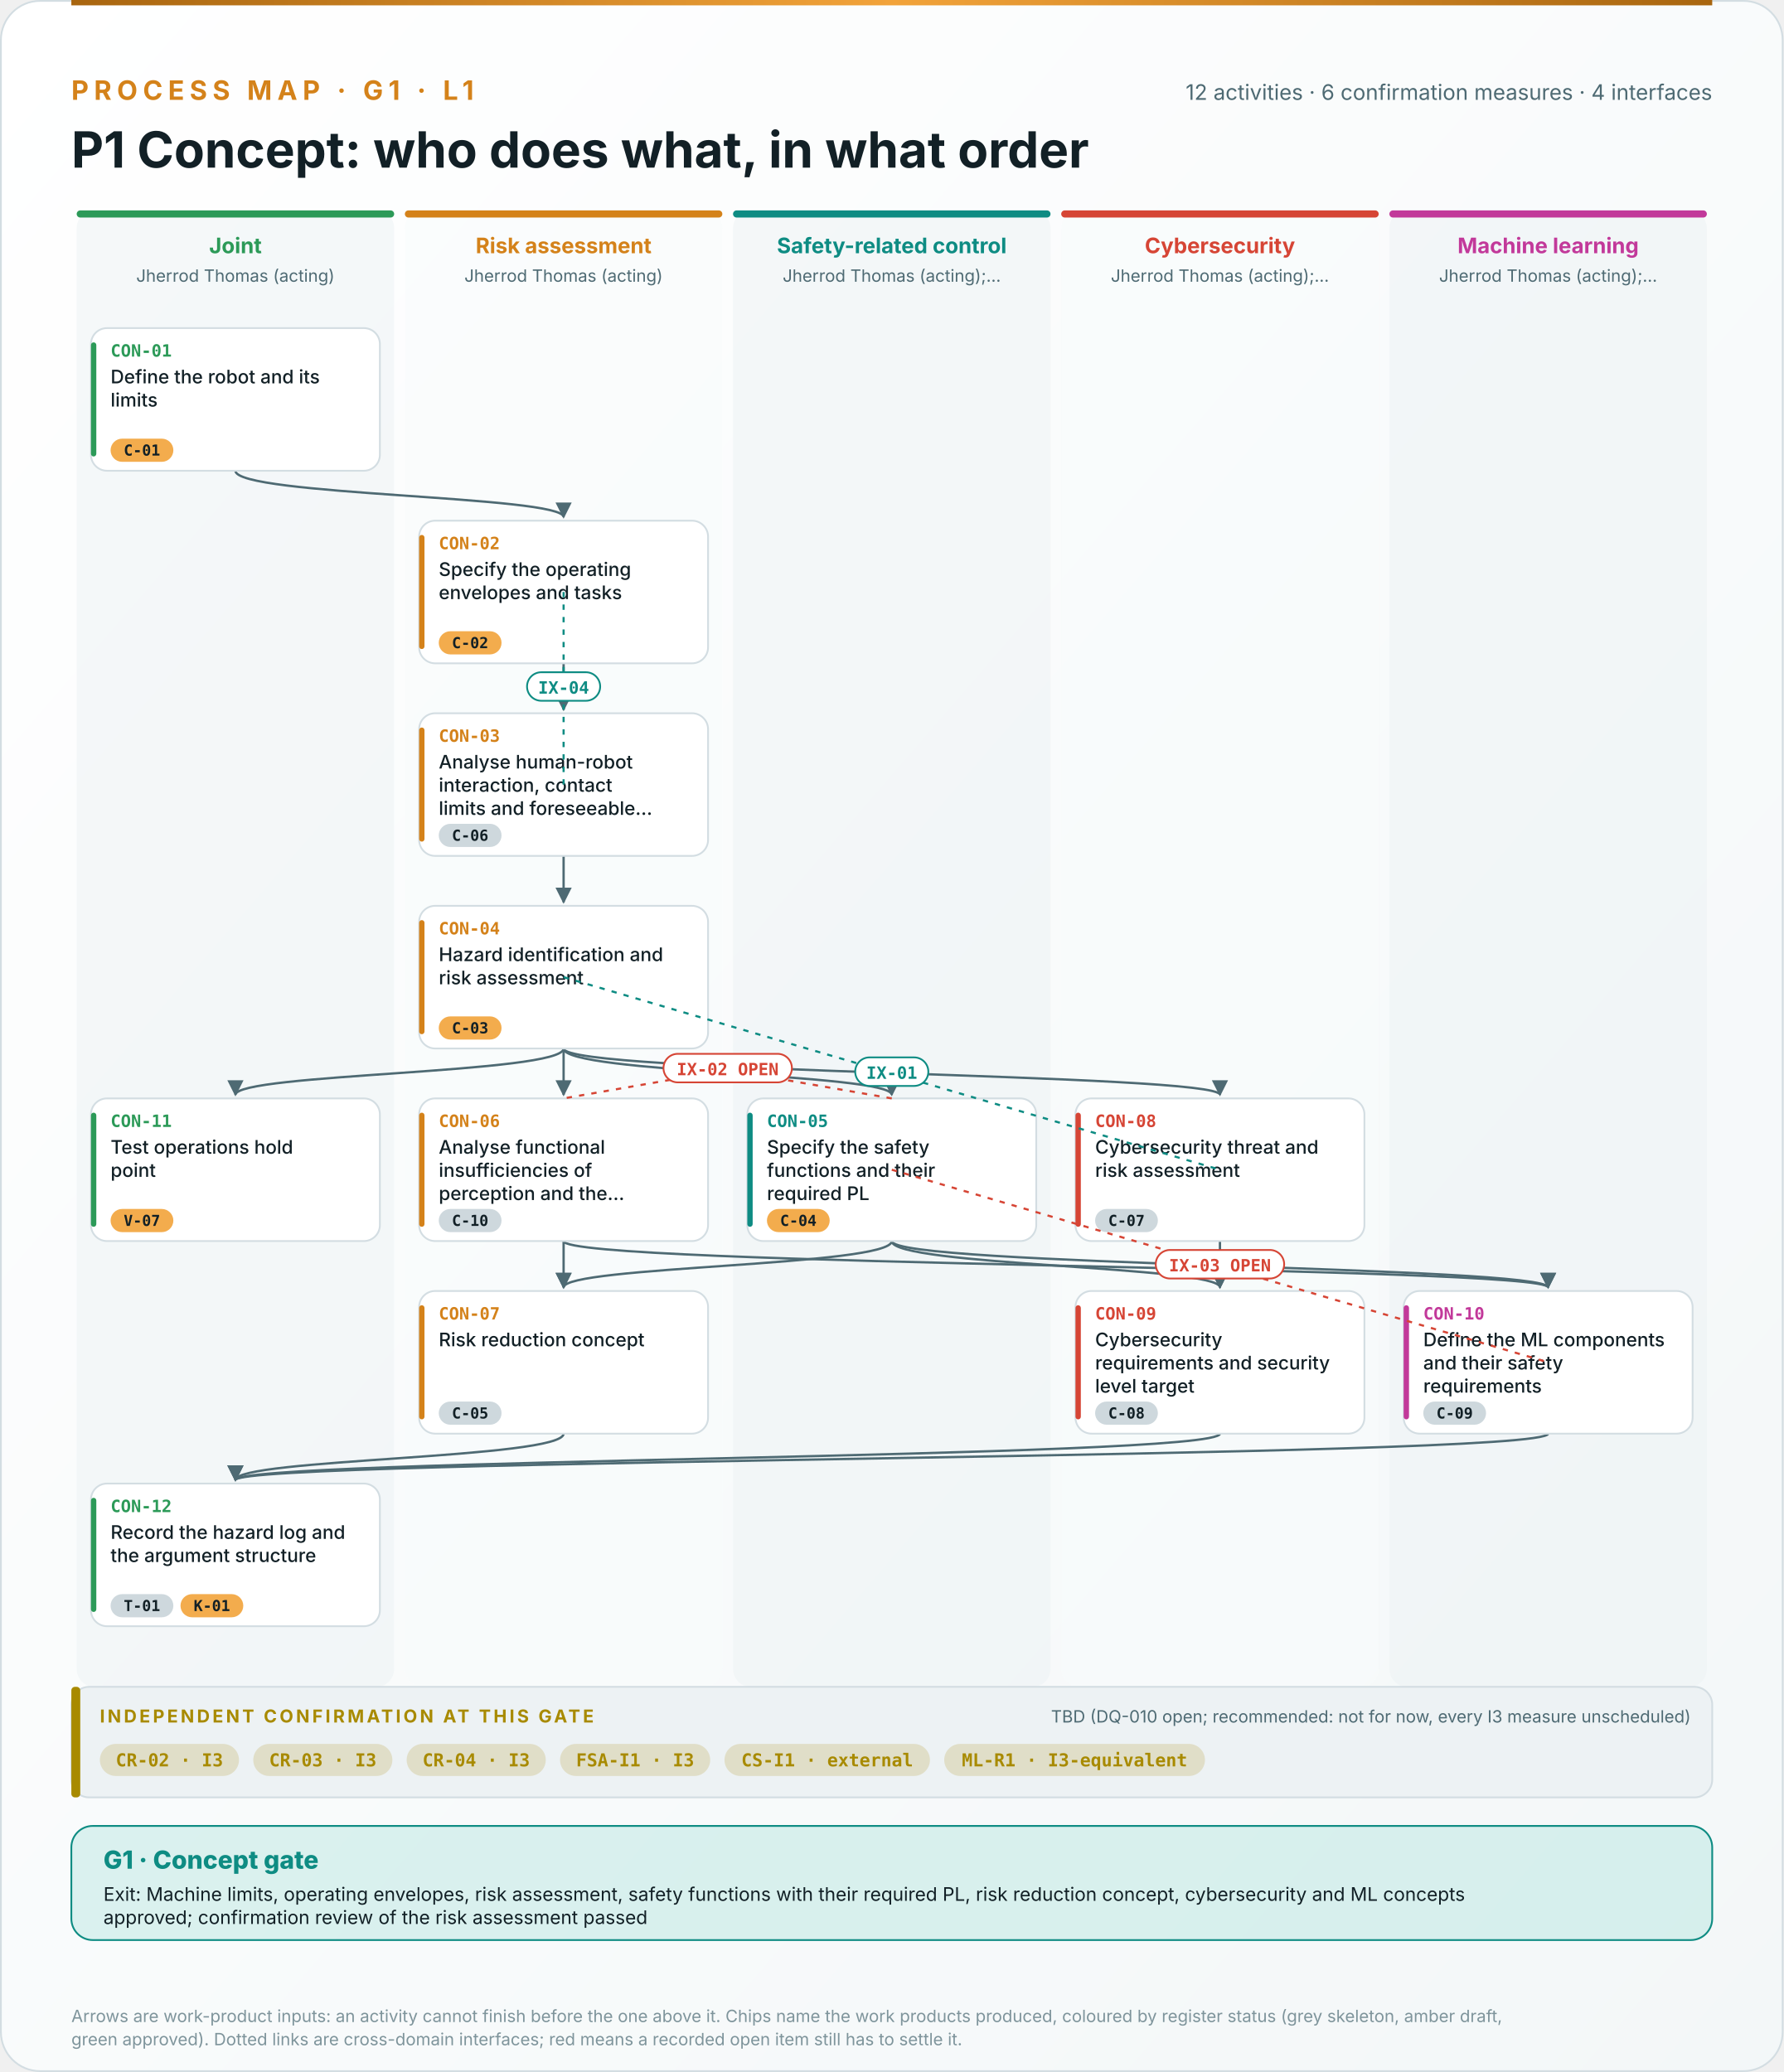
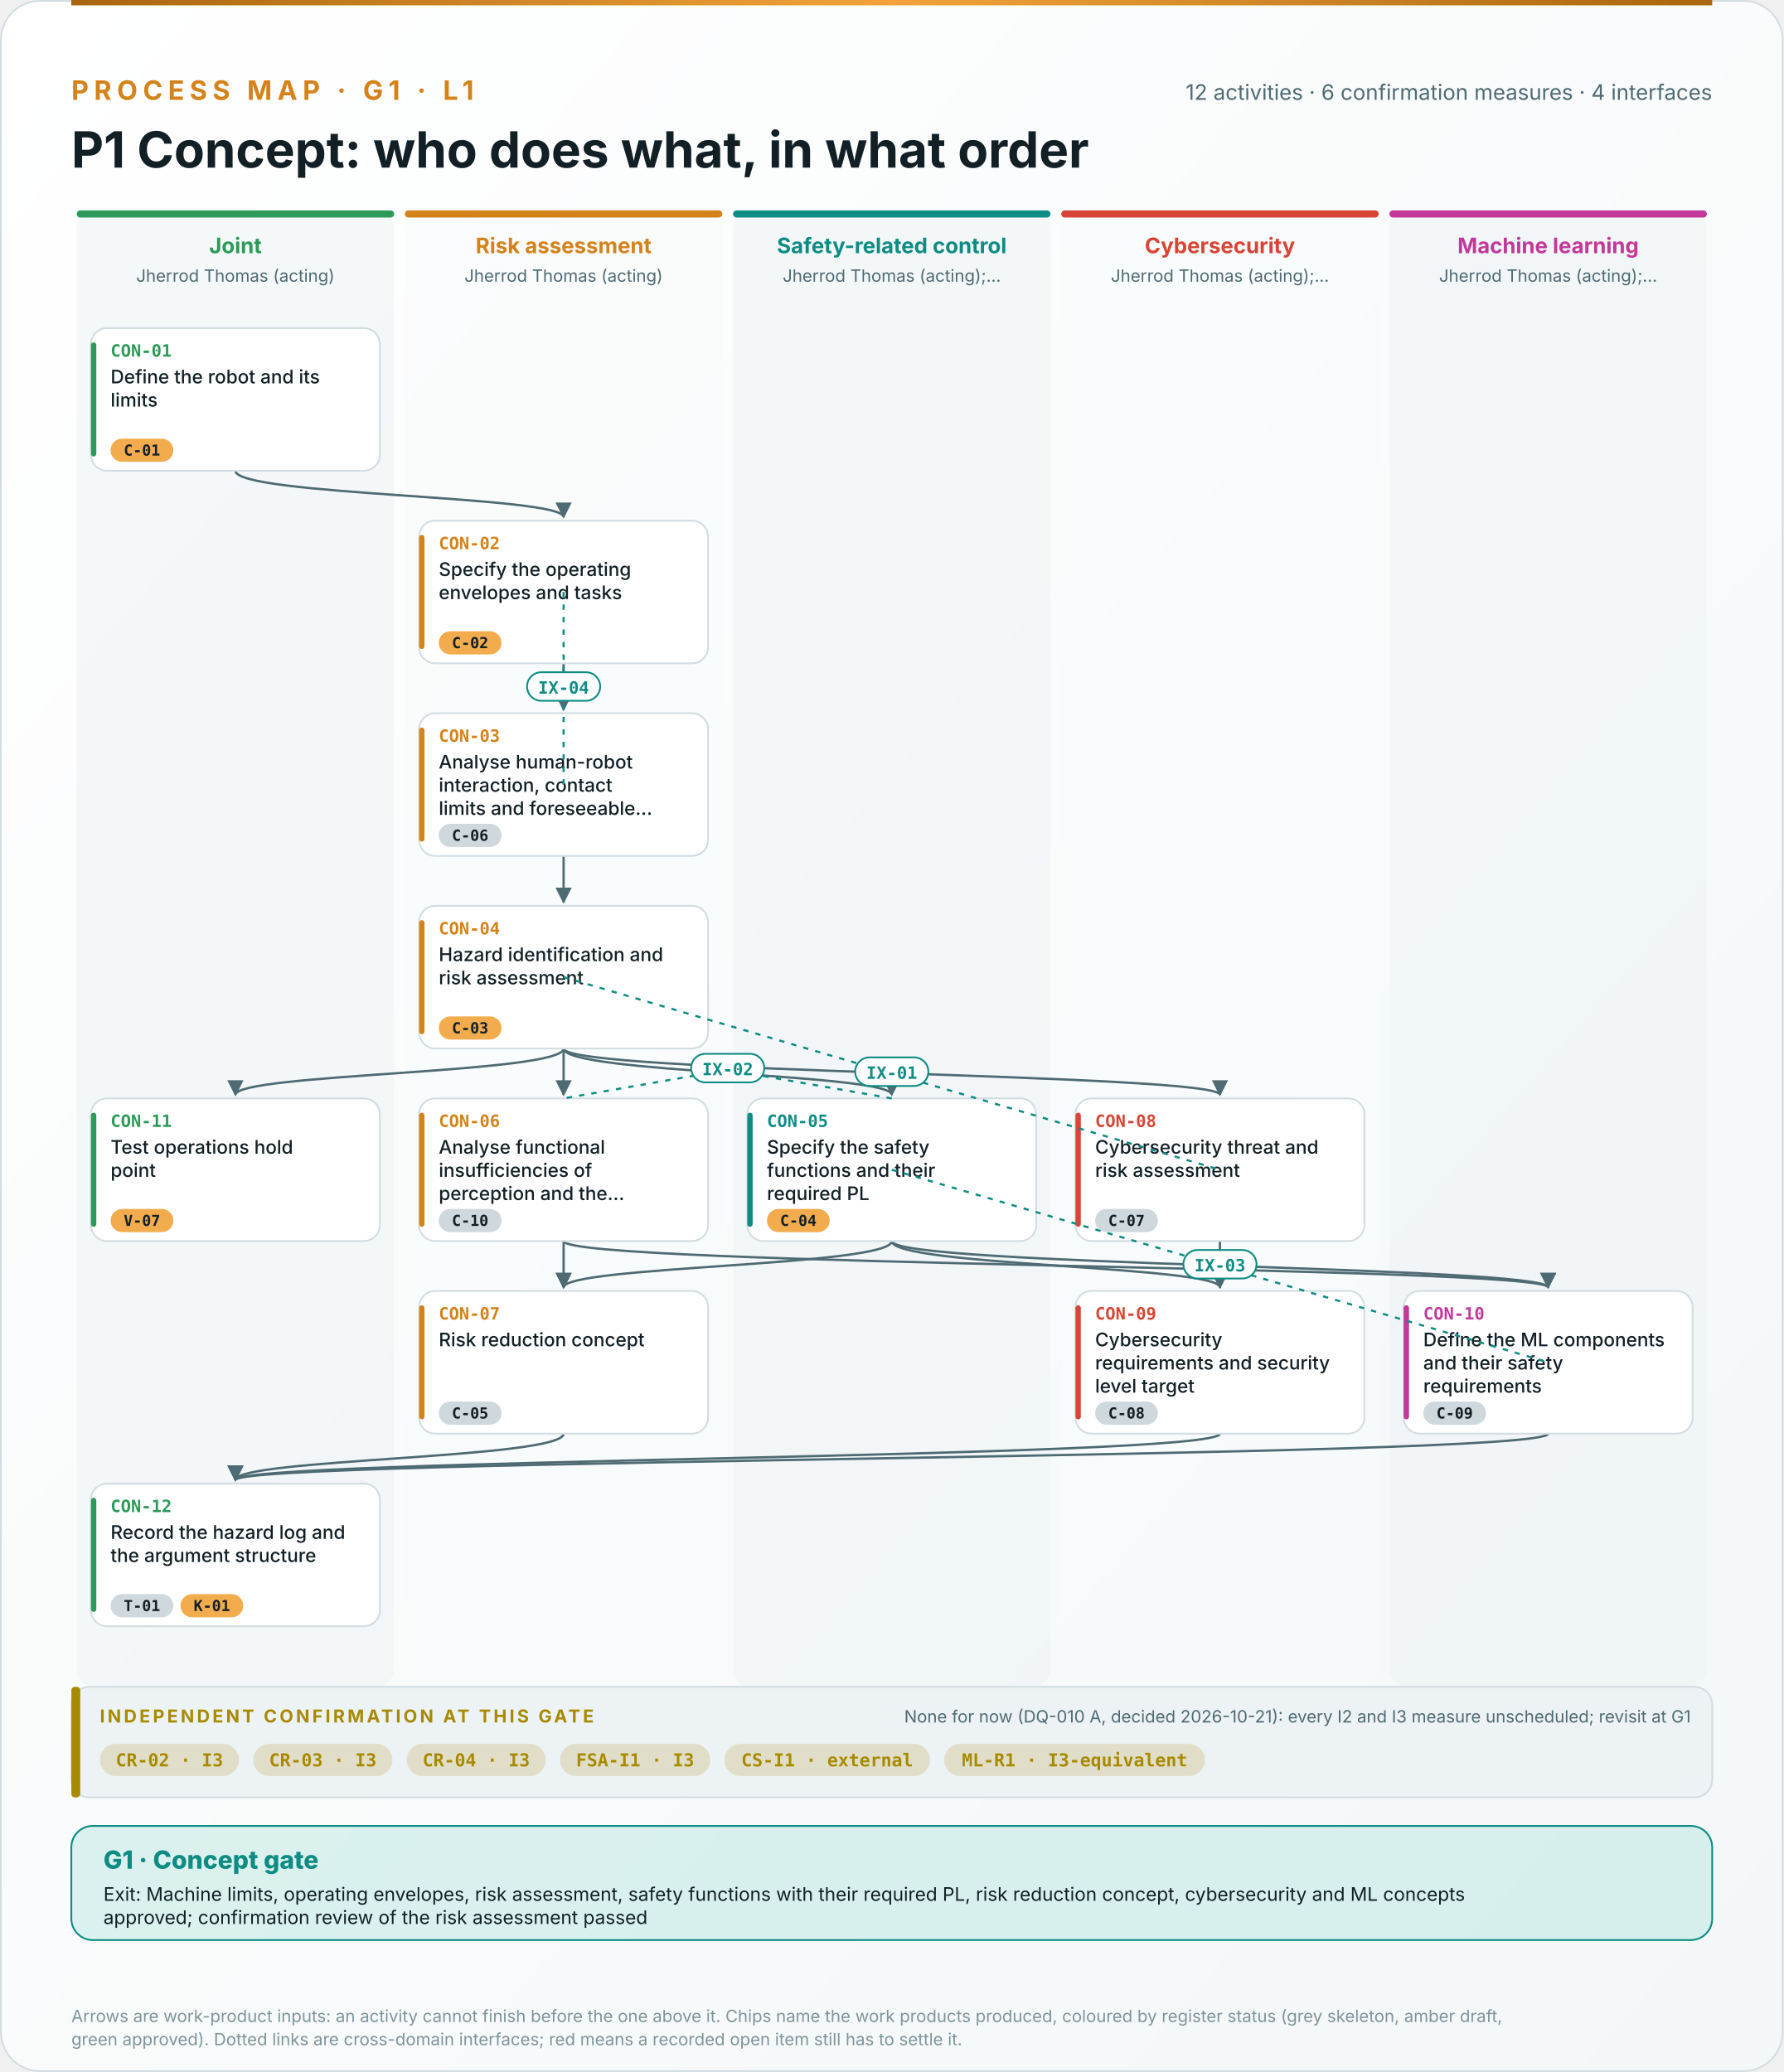
<svg xmlns="http://www.w3.org/2000/svg" width="1000" height="1162" viewBox="0 0 1000 1162" role="img" aria-labelledby="p1-t p1-d">
  <defs>
    <linearGradient id="p1-bg" x1="0" y1="0" x2="1" y2="1">
      <stop offset="0" stop-color="#FFFFFF" />
      <stop offset="1" stop-color="#F3F7F8" />
    </linearGradient>
    <linearGradient id="p1-amber" x1="0" y1="0" x2="1" y2="0">
      <stop offset="0" stop-color="#A8650F" />
      <stop offset="0.5" stop-color="#F2A33A" />
      <stop offset="1" stop-color="#A8650F" />
    </linearGradient>
    <marker id="p1-arrow" viewBox="0 0 10 10" refX="9" refY="5" markerWidth="7" markerHeight="7" orient="auto-start-reverse">
      <path d="M0,0 L10,5 L0,10 z" fill="#4E6A73" />
    </marker>
    <marker id="p1-arrow-amber" viewBox="0 0 10 10" refX="9" refY="5" markerWidth="7" markerHeight="7" orient="auto-start-reverse">
      <path d="M0,0 L10,5 L0,10 z" fill="#D4821A" />
    </marker>
  </defs>
  <rect x="0.5" y="0.5" width="999" height="1161" rx="22" fill="url(#p1-bg)" stroke="#D3DDE2" />
  <rect x="40" y="0" width="920" height="3" fill="url(#p1-amber)" />
  <text x="40" y="56" font-family="Inter, 'Segoe UI', 'Helvetica Neue', Helvetica, Arial, sans-serif" font-size="15" font-weight="700" fill="#D4821A" text-anchor="start" letter-spacing="3">PROCESS MAP · G1 · L1</text>
  <text x="40" y="94" font-family="Inter, 'Segoe UI', 'Helvetica Neue', Helvetica, Arial, sans-serif" font-size="28" font-weight="700" fill="#122026" text-anchor="start">P1 Concept: who does what, in what order</text>
  <text x="960" y="56" font-family="Inter, 'Segoe UI', 'Helvetica Neue', Helvetica, Arial, sans-serif" font-size="12" font-weight="400" fill="#4E6A73" text-anchor="end">12 activities · 6 confirmation measures · 4 interfaces</text>
  <rect x="43" y="118" width="178" height="828" rx="10" fill="#EDF2F4" fill-opacity="0.55" />
  <rect x="43" y="118" width="178" height="4" rx="2" fill="#2C9A58" />
  <text x="132" y="142" font-family="Inter, 'Segoe UI', 'Helvetica Neue', Helvetica, Arial, sans-serif" font-size="12" font-weight="700" fill="#2C9A58" text-anchor="middle">Joint</text>
  <text x="132" y="158" font-family="Inter, 'Segoe UI', 'Helvetica Neue', Helvetica, Arial, sans-serif" font-size="9.5" font-weight="400" fill="#4E6A73" text-anchor="middle">Jherrod Thomas (acting)</text>
  <rect x="227" y="118" width="178" height="828" rx="10" fill="#F7FAFB" fill-opacity="0.55" />
  <rect x="227" y="118" width="178" height="4" rx="2" fill="#D4821A" />
  <text x="316" y="142" font-family="Inter, 'Segoe UI', 'Helvetica Neue', Helvetica, Arial, sans-serif" font-size="12" font-weight="700" fill="#D4821A" text-anchor="middle">Risk assessment</text>
  <text x="316" y="158" font-family="Inter, 'Segoe UI', 'Helvetica Neue', Helvetica, Arial, sans-serif" font-size="9.5" font-weight="400" fill="#4E6A73" text-anchor="middle">Jherrod Thomas (acting)</text>
  <rect x="411" y="118" width="178" height="828" rx="10" fill="#EDF2F4" fill-opacity="0.55" />
  <rect x="411" y="118" width="178" height="4" rx="2" fill="#0E8C83" />
  <text x="500" y="142" font-family="Inter, 'Segoe UI', 'Helvetica Neue', Helvetica, Arial, sans-serif" font-size="12" font-weight="700" fill="#0E8C83" text-anchor="middle">Safety-related control</text>
  <text x="500" y="158" font-family="Inter, 'Segoe UI', 'Helvetica Neue', Helvetica, Arial, sans-serif" font-size="9.5" font-weight="400" fill="#4E6A73" text-anchor="middle">Jherrod Thomas (acting);…</text>
  <rect x="595" y="118" width="178" height="828" rx="10" fill="#F7FAFB" fill-opacity="0.55" />
  <rect x="595" y="118" width="178" height="4" rx="2" fill="#D64535" />
  <text x="684" y="142" font-family="Inter, 'Segoe UI', 'Helvetica Neue', Helvetica, Arial, sans-serif" font-size="12" font-weight="700" fill="#D64535" text-anchor="middle">Cybersecurity</text>
  <text x="684" y="158" font-family="Inter, 'Segoe UI', 'Helvetica Neue', Helvetica, Arial, sans-serif" font-size="9.5" font-weight="400" fill="#4E6A73" text-anchor="middle">Jherrod Thomas (acting);…</text>
  <rect x="779" y="118" width="178" height="828" rx="10" fill="#EDF2F4" fill-opacity="0.55" />
  <rect x="779" y="118" width="178" height="4" rx="2" fill="#C2399A" />
  <text x="868" y="142" font-family="Inter, 'Segoe UI', 'Helvetica Neue', Helvetica, Arial, sans-serif" font-size="12" font-weight="700" fill="#C2399A" text-anchor="middle">Machine learning</text>
  <text x="868" y="158" font-family="Inter, 'Segoe UI', 'Helvetica Neue', Helvetica, Arial, sans-serif" font-size="9.5" font-weight="400" fill="#4E6A73" text-anchor="middle">Jherrod Thomas (acting);…</text>
  <path d="M132.0,264.0 C132.0,278.0 316.0,278.0 316.0,290.0" fill="none" stroke="#4E6A73" stroke-width="1.3" marker-end="url(#p1-arrow)" />
  <path d="M316.0,372.0 L316.0,398.0" fill="none" stroke="#4E6A73" stroke-width="1.3" marker-end="url(#p1-arrow)" />
  <path d="M316.0,480.0 L316.0,506.0" fill="none" stroke="#4E6A73" stroke-width="1.3" marker-end="url(#p1-arrow)" />
  <path d="M316.0,588.0 C316.0,602.0 500.0,602.0 500.0,614.0" fill="none" stroke="#4E6A73" stroke-width="1.3" marker-end="url(#p1-arrow)" />
  <path d="M316.0,588.0 L316.0,614.0" fill="none" stroke="#4E6A73" stroke-width="1.3" marker-end="url(#p1-arrow)" />
  <path d="M500.0,696.0 C500.0,710.0 316.0,710.0 316.0,722.0" fill="none" stroke="#4E6A73" stroke-width="1.3" marker-end="url(#p1-arrow)" />
  <path d="M316.0,696.0 L316.0,722.0" fill="none" stroke="#4E6A73" stroke-width="1.3" marker-end="url(#p1-arrow)" />
  <path d="M316.0,588.0 C316.0,602.0 684.0,602.0 684.0,614.0" fill="none" stroke="#4E6A73" stroke-width="1.3" marker-end="url(#p1-arrow)" />
  <path d="M500.0,696.0 C500.0,710.0 684.0,710.0 684.0,722.0" fill="none" stroke="#4E6A73" stroke-width="1.3" marker-end="url(#p1-arrow)" />
  <path d="M684.0,696.0 L684.0,722.0" fill="none" stroke="#4E6A73" stroke-width="1.3" marker-end="url(#p1-arrow)" />
  <path d="M500.0,696.0 C500.0,710.0 868.0,710.0 868.0,722.0" fill="none" stroke="#4E6A73" stroke-width="1.3" marker-end="url(#p1-arrow)" />
  <path d="M316.0,696.0 C316.0,710.0 868.0,710.0 868.0,722.0" fill="none" stroke="#4E6A73" stroke-width="1.3" marker-end="url(#p1-arrow)" />
  <path d="M316.0,588.0 C316.0,602.0 132.0,602.0 132.0,614.0" fill="none" stroke="#4E6A73" stroke-width="1.3" marker-end="url(#p1-arrow)" />
  <path d="M316.0,804.0 C316.0,818.0 132.0,818.0 132.0,830.0" fill="none" stroke="#4E6A73" stroke-width="1.3" marker-end="url(#p1-arrow)" />
  <path d="M684.0,804.0 C684.0,818.0 132.0,818.0 132.0,830.0" fill="none" stroke="#4E6A73" stroke-width="1.3" marker-end="url(#p1-arrow)" />
  <path d="M868.0,804.0 C868.0,818.0 132.0,818.0 132.0,830.0" fill="none" stroke="#4E6A73" stroke-width="1.3" marker-end="url(#p1-arrow)" />
  <rect x="51" y="184" width="162" height="80" rx="9" fill="#FFFFFF" stroke="#D3DDE2" stroke-width="1" />
  <rect x="51" y="192" width="3" height="64" rx="1.5" fill="#2C9A58" />
  <text x="62" y="200" font-family="'JetBrains Mono', 'SFMono-Regular', Menlo, Consolas, monospace" font-size="9.5" font-weight="700" fill="#2C9A58" text-anchor="start">CON-01</text>
  <text x="62" y="215" font-family="Inter, 'Segoe UI', 'Helvetica Neue', Helvetica, Arial, sans-serif" font-size="10.5" font-weight="500" fill="#122026" text-anchor="start">Define the robot and its</text>
  <text x="62" y="228" font-family="Inter, 'Segoe UI', 'Helvetica Neue', Helvetica, Arial, sans-serif" font-size="10.5" font-weight="500" fill="#122026" text-anchor="start">limits</text>
  <rect x="62" y="246" width="35.2" height="13" rx="6.5" fill="#F2A33A" fill-opacity="0.9" />
  <text x="79.6" y="255.5" font-family="'JetBrains Mono', 'SFMono-Regular', Menlo, Consolas, monospace" font-size="8.5" font-weight="700" fill="#122026" text-anchor="middle">C-01</text>
  <rect x="235" y="292" width="162" height="80" rx="9" fill="#FFFFFF" stroke="#D3DDE2" stroke-width="1" />
  <rect x="235" y="300" width="3" height="64" rx="1.5" fill="#D4821A" />
  <text x="246" y="308" font-family="'JetBrains Mono', 'SFMono-Regular', Menlo, Consolas, monospace" font-size="9.5" font-weight="700" fill="#D4821A" text-anchor="start">CON-02</text>
  <text x="246" y="323" font-family="Inter, 'Segoe UI', 'Helvetica Neue', Helvetica, Arial, sans-serif" font-size="10.5" font-weight="500" fill="#122026" text-anchor="start">Specify the operating</text>
  <text x="246" y="336" font-family="Inter, 'Segoe UI', 'Helvetica Neue', Helvetica, Arial, sans-serif" font-size="10.5" font-weight="500" fill="#122026" text-anchor="start">envelopes and tasks</text>
  <rect x="246" y="354" width="35.2" height="13" rx="6.5" fill="#F2A33A" fill-opacity="0.9" />
  <text x="263.6" y="363.5" font-family="'JetBrains Mono', 'SFMono-Regular', Menlo, Consolas, monospace" font-size="8.5" font-weight="700" fill="#122026" text-anchor="middle">C-02</text>
  <rect x="235" y="400" width="162" height="80" rx="9" fill="#FFFFFF" stroke="#D3DDE2" stroke-width="1" />
  <rect x="235" y="408" width="3" height="64" rx="1.5" fill="#D4821A" />
  <text x="246" y="416" font-family="'JetBrains Mono', 'SFMono-Regular', Menlo, Consolas, monospace" font-size="9.5" font-weight="700" fill="#D4821A" text-anchor="start">CON-03</text>
  <text x="246" y="431" font-family="Inter, 'Segoe UI', 'Helvetica Neue', Helvetica, Arial, sans-serif" font-size="10.5" font-weight="500" fill="#122026" text-anchor="start">Analyse human-robot</text>
  <text x="246" y="444" font-family="Inter, 'Segoe UI', 'Helvetica Neue', Helvetica, Arial, sans-serif" font-size="10.5" font-weight="500" fill="#122026" text-anchor="start">interaction, contact</text>
  <text x="246" y="457" font-family="Inter, 'Segoe UI', 'Helvetica Neue', Helvetica, Arial, sans-serif" font-size="10.5" font-weight="500" fill="#122026" text-anchor="start">limits and foreseeable…</text>
  <rect x="246" y="462" width="35.2" height="13" rx="6.5" fill="#C9D4D9" fill-opacity="0.9" />
  <text x="263.6" y="471.5" font-family="'JetBrains Mono', 'SFMono-Regular', Menlo, Consolas, monospace" font-size="8.5" font-weight="700" fill="#122026" text-anchor="middle">C-06</text>
  <rect x="235" y="508" width="162" height="80" rx="9" fill="#FFFFFF" stroke="#D3DDE2" stroke-width="1" />
  <rect x="235" y="516" width="3" height="64" rx="1.5" fill="#D4821A" />
  <text x="246" y="524" font-family="'JetBrains Mono', 'SFMono-Regular', Menlo, Consolas, monospace" font-size="9.5" font-weight="700" fill="#D4821A" text-anchor="start">CON-04</text>
  <text x="246" y="539" font-family="Inter, 'Segoe UI', 'Helvetica Neue', Helvetica, Arial, sans-serif" font-size="10.5" font-weight="500" fill="#122026" text-anchor="start">Hazard identification and</text>
  <text x="246" y="552" font-family="Inter, 'Segoe UI', 'Helvetica Neue', Helvetica, Arial, sans-serif" font-size="10.5" font-weight="500" fill="#122026" text-anchor="start">risk assessment</text>
  <rect x="246" y="570" width="35.2" height="13" rx="6.5" fill="#F2A33A" fill-opacity="0.9" />
  <text x="263.6" y="579.5" font-family="'JetBrains Mono', 'SFMono-Regular', Menlo, Consolas, monospace" font-size="8.5" font-weight="700" fill="#122026" text-anchor="middle">C-03</text>
  <rect x="419" y="616" width="162" height="80" rx="9" fill="#FFFFFF" stroke="#D3DDE2" stroke-width="1" />
  <rect x="419" y="624" width="3" height="64" rx="1.5" fill="#0E8C83" />
  <text x="430" y="632" font-family="'JetBrains Mono', 'SFMono-Regular', Menlo, Consolas, monospace" font-size="9.5" font-weight="700" fill="#0E8C83" text-anchor="start">CON-05</text>
  <text x="430" y="647" font-family="Inter, 'Segoe UI', 'Helvetica Neue', Helvetica, Arial, sans-serif" font-size="10.5" font-weight="500" fill="#122026" text-anchor="start">Specify the safety</text>
  <text x="430" y="660" font-family="Inter, 'Segoe UI', 'Helvetica Neue', Helvetica, Arial, sans-serif" font-size="10.5" font-weight="500" fill="#122026" text-anchor="start">functions and their</text>
  <text x="430" y="673" font-family="Inter, 'Segoe UI', 'Helvetica Neue', Helvetica, Arial, sans-serif" font-size="10.5" font-weight="500" fill="#122026" text-anchor="start">required PL</text>
  <rect x="430" y="678" width="35.2" height="13" rx="6.5" fill="#F2A33A" fill-opacity="0.9" />
  <text x="447.6" y="687.5" font-family="'JetBrains Mono', 'SFMono-Regular', Menlo, Consolas, monospace" font-size="8.5" font-weight="700" fill="#122026" text-anchor="middle">C-04</text>
  <rect x="235" y="616" width="162" height="80" rx="9" fill="#FFFFFF" stroke="#D3DDE2" stroke-width="1" />
  <rect x="235" y="624" width="3" height="64" rx="1.5" fill="#D4821A" />
  <text x="246" y="632" font-family="'JetBrains Mono', 'SFMono-Regular', Menlo, Consolas, monospace" font-size="9.5" font-weight="700" fill="#D4821A" text-anchor="start">CON-06</text>
  <text x="246" y="647" font-family="Inter, 'Segoe UI', 'Helvetica Neue', Helvetica, Arial, sans-serif" font-size="10.5" font-weight="500" fill="#122026" text-anchor="start">Analyse functional</text>
  <text x="246" y="660" font-family="Inter, 'Segoe UI', 'Helvetica Neue', Helvetica, Arial, sans-serif" font-size="10.5" font-weight="500" fill="#122026" text-anchor="start">insufficiencies of</text>
  <text x="246" y="673" font-family="Inter, 'Segoe UI', 'Helvetica Neue', Helvetica, Arial, sans-serif" font-size="10.5" font-weight="500" fill="#122026" text-anchor="start">perception and the…</text>
  <rect x="246" y="678" width="35.2" height="13" rx="6.5" fill="#C9D4D9" fill-opacity="0.9" />
  <text x="263.6" y="687.5" font-family="'JetBrains Mono', 'SFMono-Regular', Menlo, Consolas, monospace" font-size="8.5" font-weight="700" fill="#122026" text-anchor="middle">C-10</text>
  <rect x="235" y="724" width="162" height="80" rx="9" fill="#FFFFFF" stroke="#D3DDE2" stroke-width="1" />
  <rect x="235" y="732" width="3" height="64" rx="1.5" fill="#D4821A" />
  <text x="246" y="740" font-family="'JetBrains Mono', 'SFMono-Regular', Menlo, Consolas, monospace" font-size="9.5" font-weight="700" fill="#D4821A" text-anchor="start">CON-07</text>
  <text x="246" y="755" font-family="Inter, 'Segoe UI', 'Helvetica Neue', Helvetica, Arial, sans-serif" font-size="10.5" font-weight="500" fill="#122026" text-anchor="start">Risk reduction concept</text>
  <rect x="246" y="786" width="35.2" height="13" rx="6.5" fill="#C9D4D9" fill-opacity="0.9" />
  <text x="263.6" y="795.5" font-family="'JetBrains Mono', 'SFMono-Regular', Menlo, Consolas, monospace" font-size="8.5" font-weight="700" fill="#122026" text-anchor="middle">C-05</text>
  <rect x="603" y="616" width="162" height="80" rx="9" fill="#FFFFFF" stroke="#D3DDE2" stroke-width="1" />
  <rect x="603" y="624" width="3" height="64" rx="1.5" fill="#D64535" />
  <text x="614" y="632" font-family="'JetBrains Mono', 'SFMono-Regular', Menlo, Consolas, monospace" font-size="9.5" font-weight="700" fill="#D64535" text-anchor="start">CON-08</text>
  <text x="614" y="647" font-family="Inter, 'Segoe UI', 'Helvetica Neue', Helvetica, Arial, sans-serif" font-size="10.5" font-weight="500" fill="#122026" text-anchor="start">Cybersecurity threat and</text>
  <text x="614" y="660" font-family="Inter, 'Segoe UI', 'Helvetica Neue', Helvetica, Arial, sans-serif" font-size="10.5" font-weight="500" fill="#122026" text-anchor="start">risk assessment</text>
  <rect x="614" y="678" width="35.2" height="13" rx="6.5" fill="#C9D4D9" fill-opacity="0.9" />
  <text x="631.6" y="687.5" font-family="'JetBrains Mono', 'SFMono-Regular', Menlo, Consolas, monospace" font-size="8.5" font-weight="700" fill="#122026" text-anchor="middle">C-07</text>
  <rect x="603" y="724" width="162" height="80" rx="9" fill="#FFFFFF" stroke="#D3DDE2" stroke-width="1" />
  <rect x="603" y="732" width="3" height="64" rx="1.5" fill="#D64535" />
  <text x="614" y="740" font-family="'JetBrains Mono', 'SFMono-Regular', Menlo, Consolas, monospace" font-size="9.5" font-weight="700" fill="#D64535" text-anchor="start">CON-09</text>
  <text x="614" y="755" font-family="Inter, 'Segoe UI', 'Helvetica Neue', Helvetica, Arial, sans-serif" font-size="10.5" font-weight="500" fill="#122026" text-anchor="start">Cybersecurity</text>
  <text x="614" y="768" font-family="Inter, 'Segoe UI', 'Helvetica Neue', Helvetica, Arial, sans-serif" font-size="10.5" font-weight="500" fill="#122026" text-anchor="start">requirements and security</text>
  <text x="614" y="781" font-family="Inter, 'Segoe UI', 'Helvetica Neue', Helvetica, Arial, sans-serif" font-size="10.5" font-weight="500" fill="#122026" text-anchor="start">level target</text>
  <rect x="614" y="786" width="35.2" height="13" rx="6.5" fill="#C9D4D9" fill-opacity="0.9" />
  <text x="631.6" y="795.5" font-family="'JetBrains Mono', 'SFMono-Regular', Menlo, Consolas, monospace" font-size="8.5" font-weight="700" fill="#122026" text-anchor="middle">C-08</text>
  <rect x="787" y="724" width="162" height="80" rx="9" fill="#FFFFFF" stroke="#D3DDE2" stroke-width="1" />
  <rect x="787" y="732" width="3" height="64" rx="1.5" fill="#C2399A" />
  <text x="798" y="740" font-family="'JetBrains Mono', 'SFMono-Regular', Menlo, Consolas, monospace" font-size="9.5" font-weight="700" fill="#C2399A" text-anchor="start">CON-10</text>
  <text x="798" y="755" font-family="Inter, 'Segoe UI', 'Helvetica Neue', Helvetica, Arial, sans-serif" font-size="10.5" font-weight="500" fill="#122026" text-anchor="start">Define the ML components</text>
  <text x="798" y="768" font-family="Inter, 'Segoe UI', 'Helvetica Neue', Helvetica, Arial, sans-serif" font-size="10.5" font-weight="500" fill="#122026" text-anchor="start">and their safety</text>
  <text x="798" y="781" font-family="Inter, 'Segoe UI', 'Helvetica Neue', Helvetica, Arial, sans-serif" font-size="10.5" font-weight="500" fill="#122026" text-anchor="start">requirements</text>
  <rect x="798" y="786" width="35.2" height="13" rx="6.5" fill="#C9D4D9" fill-opacity="0.9" />
  <text x="815.6" y="795.5" font-family="'JetBrains Mono', 'SFMono-Regular', Menlo, Consolas, monospace" font-size="8.5" font-weight="700" fill="#122026" text-anchor="middle">C-09</text>
  <rect x="51" y="616" width="162" height="80" rx="9" fill="#FFFFFF" stroke="#D3DDE2" stroke-width="1" />
  <rect x="51" y="624" width="3" height="64" rx="1.5" fill="#2C9A58" />
  <text x="62" y="632" font-family="'JetBrains Mono', 'SFMono-Regular', Menlo, Consolas, monospace" font-size="9.5" font-weight="700" fill="#2C9A58" text-anchor="start">CON-11</text>
  <text x="62" y="647" font-family="Inter, 'Segoe UI', 'Helvetica Neue', Helvetica, Arial, sans-serif" font-size="10.5" font-weight="500" fill="#122026" text-anchor="start">Test operations hold</text>
  <text x="62" y="660" font-family="Inter, 'Segoe UI', 'Helvetica Neue', Helvetica, Arial, sans-serif" font-size="10.5" font-weight="500" fill="#122026" text-anchor="start">point</text>
  <rect x="62" y="678" width="35.2" height="13" rx="6.5" fill="#F2A33A" fill-opacity="0.9" />
  <text x="79.6" y="687.5" font-family="'JetBrains Mono', 'SFMono-Regular', Menlo, Consolas, monospace" font-size="8.5" font-weight="700" fill="#122026" text-anchor="middle">V-07</text>
  <rect x="51" y="832" width="162" height="80" rx="9" fill="#FFFFFF" stroke="#D3DDE2" stroke-width="1" />
  <rect x="51" y="840" width="3" height="64" rx="1.5" fill="#2C9A58" />
  <text x="62" y="848" font-family="'JetBrains Mono', 'SFMono-Regular', Menlo, Consolas, monospace" font-size="9.5" font-weight="700" fill="#2C9A58" text-anchor="start">CON-12</text>
  <text x="62" y="863" font-family="Inter, 'Segoe UI', 'Helvetica Neue', Helvetica, Arial, sans-serif" font-size="10.5" font-weight="500" fill="#122026" text-anchor="start">Record the hazard log and</text>
  <text x="62" y="876" font-family="Inter, 'Segoe UI', 'Helvetica Neue', Helvetica, Arial, sans-serif" font-size="10.5" font-weight="500" fill="#122026" text-anchor="start">the argument structure</text>
  <rect x="62" y="894" width="35.2" height="13" rx="6.5" fill="#C9D4D9" fill-opacity="0.9" />
  <text x="79.6" y="903.5" font-family="'JetBrains Mono', 'SFMono-Regular', Menlo, Consolas, monospace" font-size="8.5" font-weight="700" fill="#122026" text-anchor="middle">T-01</text>
  <rect x="101.2" y="894" width="35.2" height="13" rx="6.5" fill="#F2A33A" fill-opacity="0.9" />
  <text x="118.8" y="903.5" font-family="'JetBrains Mono', 'SFMono-Regular', Menlo, Consolas, monospace" font-size="8.5" font-weight="700" fill="#122026" text-anchor="middle">K-01</text>
  <path d="M316.0,548.0 L684.0,656.0" fill="none" stroke="#0E8C83" stroke-width="1.2" stroke-dasharray="3 4" />
  <rect x="479.5" y="593" width="41" height="16" rx="8" fill="#FFFFFF" stroke="#0E8C83" stroke-width="1" />
  <text x="500" y="605" font-family="'JetBrains Mono', 'SFMono-Regular', Menlo, Consolas, monospace" font-size="9.5" font-weight="700" fill="#0E8C83" text-anchor="middle">IX-01</text>
-   <path d="M500.0,616.0 L408.0,600.0 L316.0,616.0" fill="none" stroke="#D64535" stroke-width="1.2" stroke-dasharray="3 4" />
-   <rect x="372" y="591" width="72" height="16" rx="8" fill="#FFFFFF" stroke="#D64535" stroke-width="1" />
-   <text x="408" y="603" font-family="'JetBrains Mono', 'SFMono-Regular', Menlo, Consolas, monospace" font-size="9.5" font-weight="700" fill="#D64535" text-anchor="middle">IX-02 OPEN</text>
-   <path d="M500.0,656.0 L868.0,764.0" fill="none" stroke="#D64535" stroke-width="1.2" stroke-dasharray="3 4" />
-   <rect x="648" y="701" width="72" height="16" rx="8" fill="#FFFFFF" stroke="#D64535" stroke-width="1" />
-   <text x="684" y="713" font-family="'JetBrains Mono', 'SFMono-Regular', Menlo, Consolas, monospace" font-size="9.5" font-weight="700" fill="#D64535" text-anchor="middle">IX-03 OPEN</text>
+   <path d="M500.0,616.0 L408.0,600.0 L316.0,616.0" fill="none" stroke="#0E8C83" stroke-width="1.2" stroke-dasharray="3 4" />
+   <rect x="387.5" y="591" width="41" height="16" rx="8" fill="#FFFFFF" stroke="#0E8C83" stroke-width="1" />
+   <text x="408" y="603" font-family="'JetBrains Mono', 'SFMono-Regular', Menlo, Consolas, monospace" font-size="9.5" font-weight="700" fill="#0E8C83" text-anchor="middle">IX-02</text>
+   <path d="M500.0,656.0 L868.0,764.0" fill="none" stroke="#0E8C83" stroke-width="1.2" stroke-dasharray="3 4" />
+   <rect x="663.5" y="701" width="41" height="16" rx="8" fill="#FFFFFF" stroke="#0E8C83" stroke-width="1" />
+   <text x="684" y="713" font-family="'JetBrains Mono', 'SFMono-Regular', Menlo, Consolas, monospace" font-size="9.5" font-weight="700" fill="#0E8C83" text-anchor="middle">IX-03</text>
  <path d="M316.0,332.0 L316.0,440.0" fill="none" stroke="#0E8C83" stroke-width="1.2" stroke-dasharray="3 4" />
  <rect x="295.5" y="377" width="41" height="16" rx="8" fill="#FFFFFF" stroke="#0E8C83" stroke-width="1" />
  <text x="316" y="389" font-family="'JetBrains Mono', 'SFMono-Regular', Menlo, Consolas, monospace" font-size="9.5" font-weight="700" fill="#0E8C83" text-anchor="middle">IX-04</text>
  <rect x="40" y="946" width="920" height="62" rx="10" fill="#EDF2F4" stroke="#D3DDE2" stroke-width="1" />
  <rect x="40" y="946" width="5" height="62" rx="2" fill="#A88A00" />
  <text x="56" y="966" font-family="Inter, 'Segoe UI', 'Helvetica Neue', Helvetica, Arial, sans-serif" font-size="10" font-weight="700" fill="#A88A00" text-anchor="start" letter-spacing="1.5">INDEPENDENT CONFIRMATION AT THIS GATE</text>
-   <text x="948" y="966" font-family="Inter, 'Segoe UI', 'Helvetica Neue', Helvetica, Arial, sans-serif" font-size="9.5" font-weight="400" fill="#4E6A73" text-anchor="end">TBD (DQ-010 open; recommended: not for now, every I3 measure unscheduled)</text>
+   <text x="948" y="966" font-family="Inter, 'Segoe UI', 'Helvetica Neue', Helvetica, Arial, sans-serif" font-size="9.5" font-weight="400" fill="#4E6A73" text-anchor="end">None for now (DQ-010 A, decided 2026-10-21): every I2 and I3 measure unscheduled; revisit at G1</text>
  <rect x="56" y="978" width="78" height="18" rx="9" fill="#A88A00" fill-opacity="0.18" />
  <text x="95" y="990.6" font-family="'JetBrains Mono', 'SFMono-Regular', Menlo, Consolas, monospace" font-size="10" font-weight="700" fill="#A88A00" text-anchor="middle">CR-02 · I3</text>
  <rect x="142" y="978" width="78" height="18" rx="9" fill="#A88A00" fill-opacity="0.18" />
  <text x="181" y="990.6" font-family="'JetBrains Mono', 'SFMono-Regular', Menlo, Consolas, monospace" font-size="10" font-weight="700" fill="#A88A00" text-anchor="middle">CR-03 · I3</text>
  <rect x="228" y="978" width="78" height="18" rx="9" fill="#A88A00" fill-opacity="0.18" />
  <text x="267" y="990.6" font-family="'JetBrains Mono', 'SFMono-Regular', Menlo, Consolas, monospace" font-size="10" font-weight="700" fill="#A88A00" text-anchor="middle">CR-04 · I3</text>
  <rect x="314" y="978" width="84.2" height="18" rx="9" fill="#A88A00" fill-opacity="0.18" />
  <text x="356.1" y="990.6" font-family="'JetBrains Mono', 'SFMono-Regular', Menlo, Consolas, monospace" font-size="10" font-weight="700" fill="#A88A00" text-anchor="middle">FSA-I1 · I3</text>
  <rect x="406.2" y="978" width="115.2" height="18" rx="9" fill="#A88A00" fill-opacity="0.18" />
  <text x="463.8" y="990.6" font-family="'JetBrains Mono', 'SFMono-Regular', Menlo, Consolas, monospace" font-size="10" font-weight="700" fill="#A88A00" text-anchor="middle">CS-I1 · external</text>
  <rect x="529.4" y="978" width="146.2" height="18" rx="9" fill="#A88A00" fill-opacity="0.18" />
  <text x="602.5" y="990.6" font-family="'JetBrains Mono', 'SFMono-Regular', Menlo, Consolas, monospace" font-size="10" font-weight="700" fill="#A88A00" text-anchor="middle">ML-R1 · I3-equivalent</text>
  <rect x="40" y="1024" width="920" height="64" rx="12" fill="#8FD8D1" fill-opacity="0.3" />
  <rect x="40" y="1024" width="920" height="64" rx="12" fill="none" stroke="#0E8C83" stroke-width="1" />
  <text x="58" y="1048" font-family="Inter, 'Segoe UI', 'Helvetica Neue', Helvetica, Arial, sans-serif" font-size="14" font-weight="800" fill="#0E8C83" text-anchor="start">G1 · Concept gate</text>
  <text x="58" y="1066" font-family="Inter, 'Segoe UI', 'Helvetica Neue', Helvetica, Arial, sans-serif" font-size="10.5" font-weight="400" fill="#122026" text-anchor="start">Exit: Machine limits, operating envelopes, risk assessment, safety functions with their required PL, risk reduction concept, cybersecurity and ML concepts</text>
  <text x="58" y="1079" font-family="Inter, 'Segoe UI', 'Helvetica Neue', Helvetica, Arial, sans-serif" font-size="10.5" font-weight="400" fill="#122026" text-anchor="start">approved; confirmation review of the risk assessment passed</text>
  <text x="40" y="1134" font-family="Inter, 'Segoe UI', 'Helvetica Neue', Helvetica, Arial, sans-serif" font-size="9.5" font-weight="400" fill="#7E949B" text-anchor="start">Arrows are work-product inputs: an activity cannot finish before the one above it. Chips name the work products produced, coloured by register status (grey skeleton, amber draft,</text>
  <text x="40" y="1147" font-family="Inter, 'Segoe UI', 'Helvetica Neue', Helvetica, Arial, sans-serif" font-size="9.5" font-weight="400" fill="#7E949B" text-anchor="start">green approved). Dotted links are cross-domain interfaces; red means a recorded open item still has to settle it.</text>
</svg>
